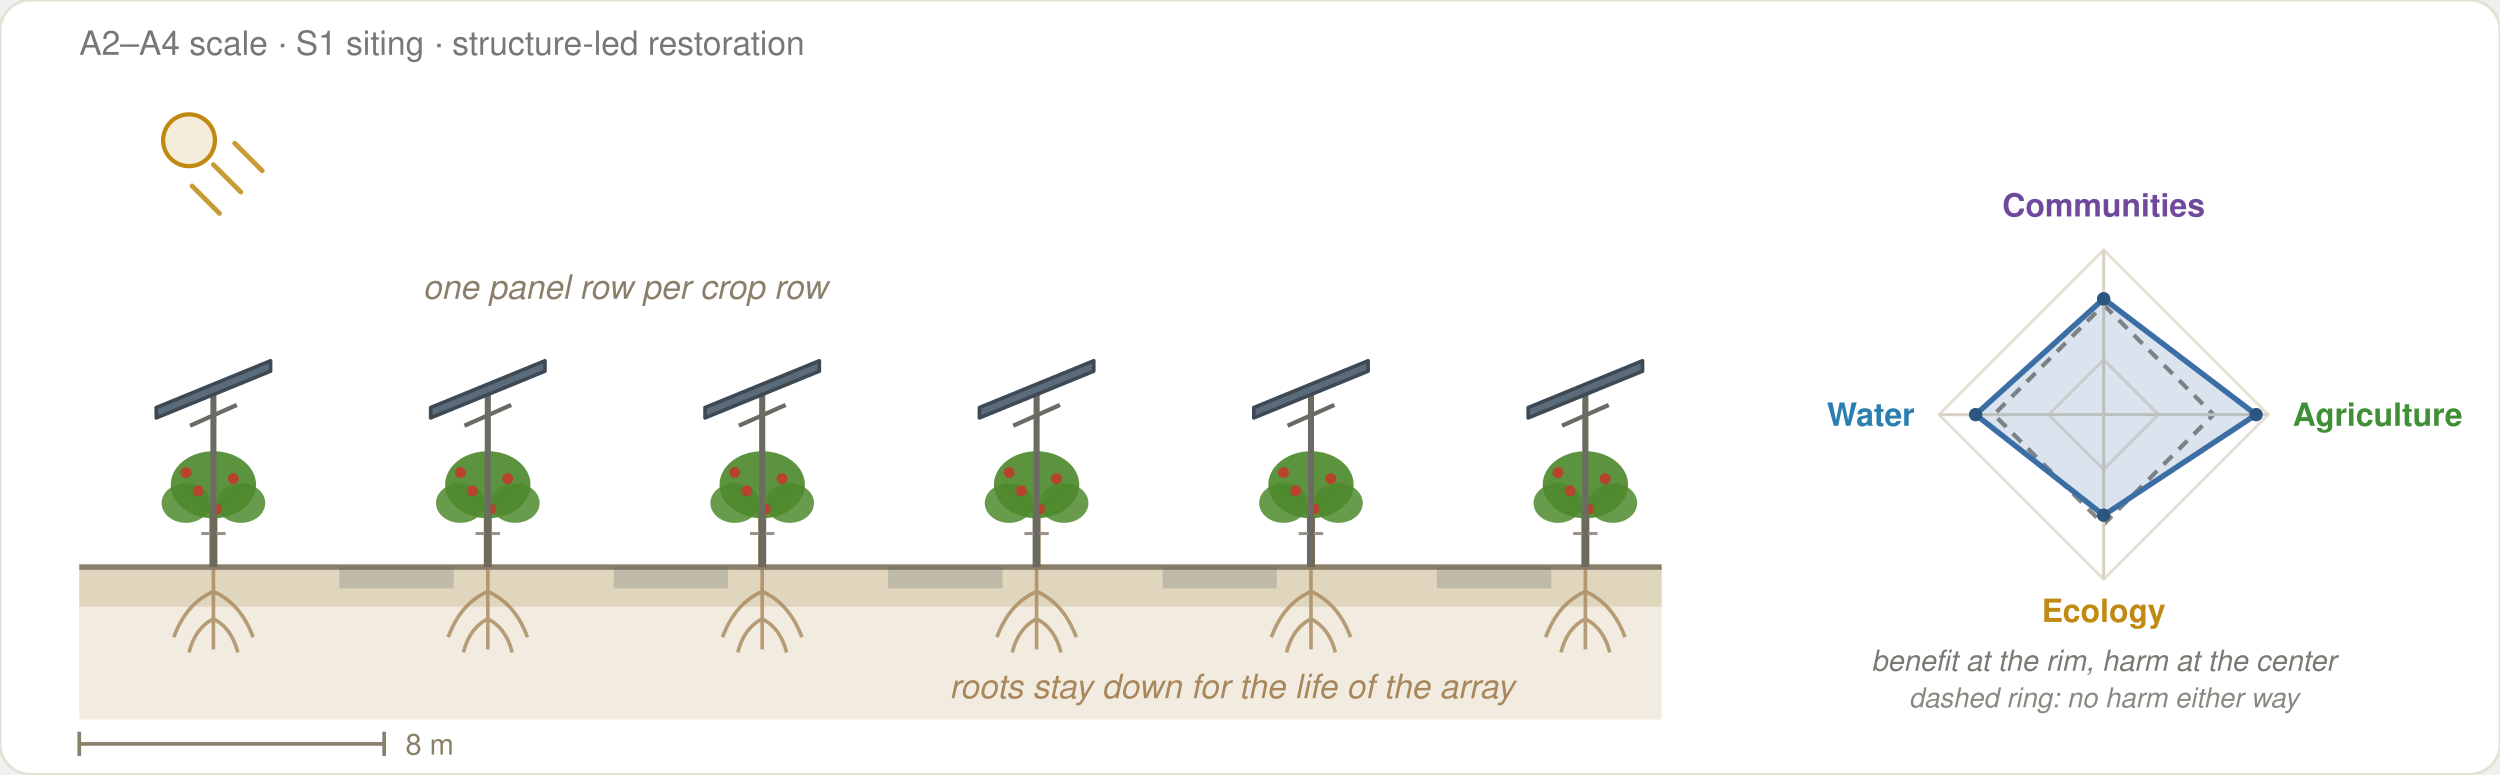
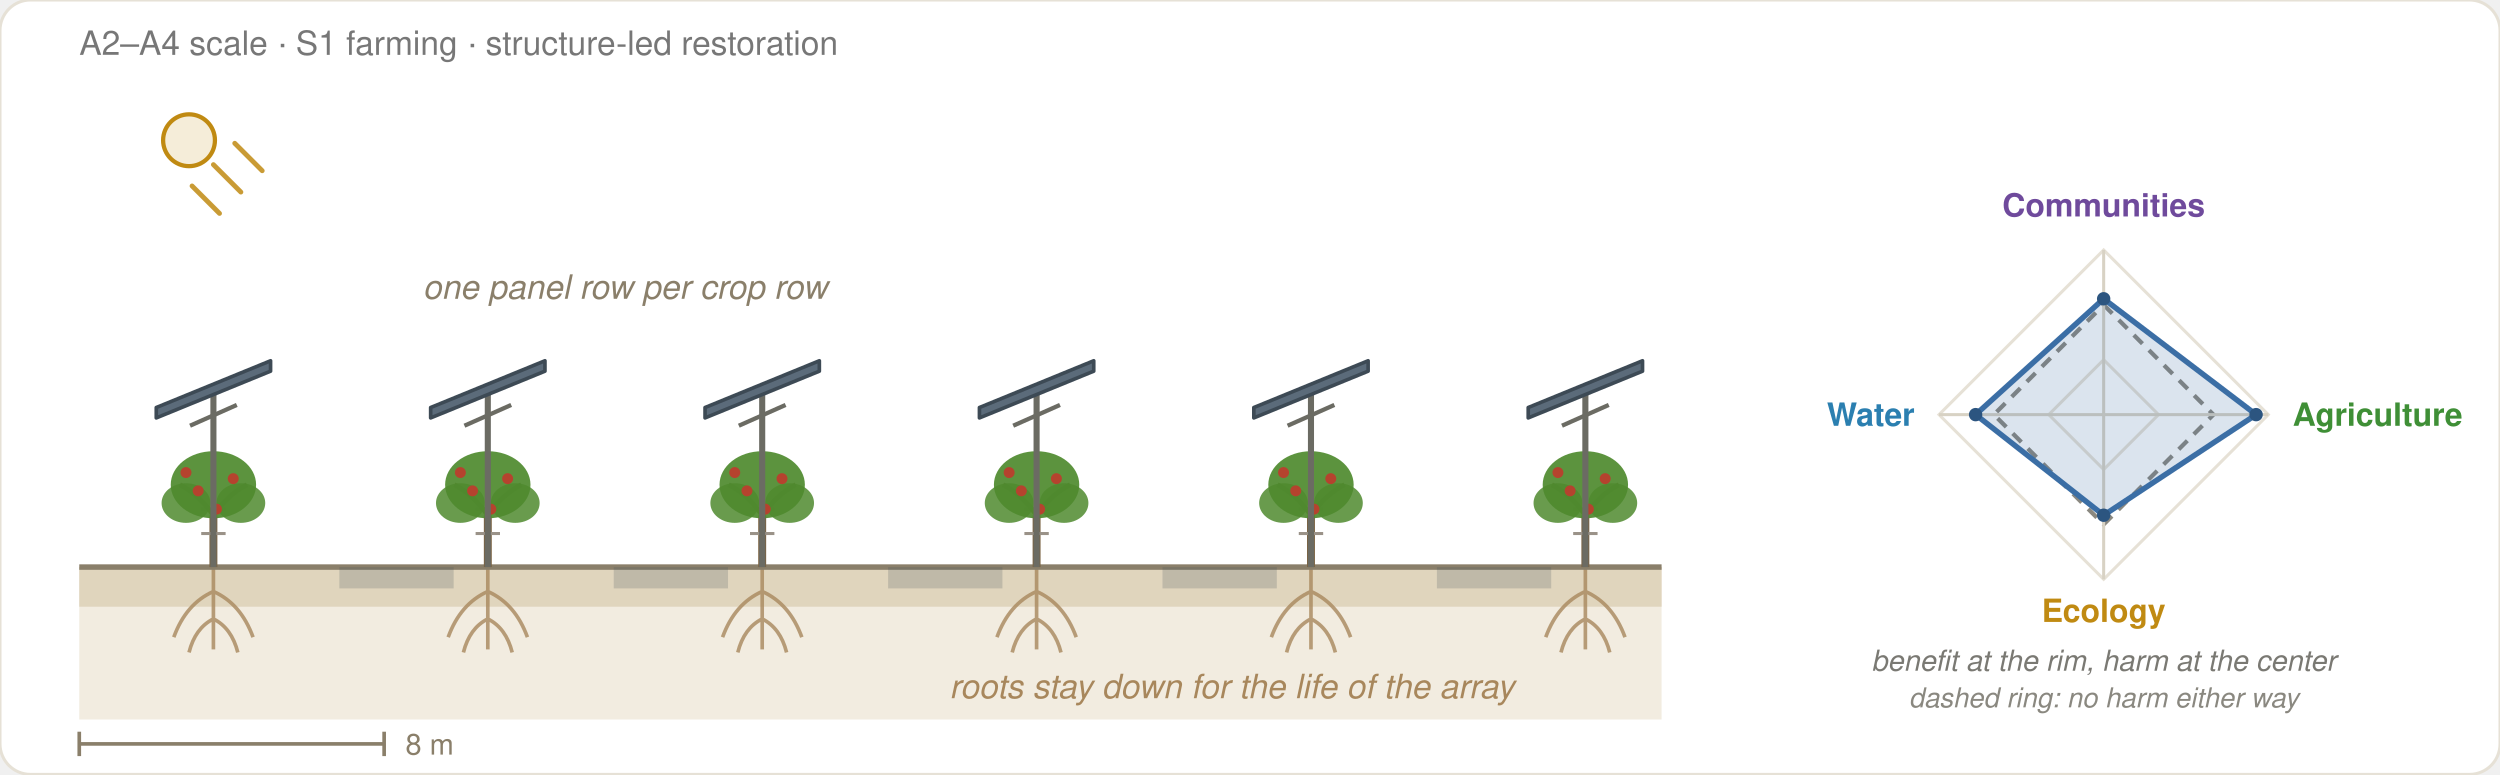
<svg xmlns="http://www.w3.org/2000/svg" viewBox="0 14 820 254" width="820" height="254" font-family="Helvetica, Arial, sans-serif" role="img">
  <defs>
    <g id="module">
      <line x1="-9" y1="16" x2="9" y2="8" stroke="#6b6b63" stroke-width="1.4" vector-effect="non-scaling-stroke" />
      <polygon points="-22,9 22,-9 22,-5 -22,13" fill="#5b6b7a" stroke="#3d4a55" stroke-width="1.2" stroke-linejoin="round" vector-effect="non-scaling-stroke" />
    </g>
    <g id="perennial">
      <line x1="0" y1="0" x2="0" y2="-17" stroke="#7a6242" stroke-width="2.6" />
      <path d="M-4,-11 h8 M-4,-19 h8" stroke="#9a9288" stroke-width="1" fill="none" />
      <path d="M0,-17 q-5,-7 -11,-10 M0,-17 q5,-7 11,-10" stroke="#7a6242" stroke-width="1.6" fill="none" />
      <ellipse cx="0" cy="-27" rx="14" ry="11" fill="#4f8a2e" fill-opacity="0.92" />
      <ellipse cx="-9" cy="-21" rx="8" ry="6.5" fill="#4f8a2e" fill-opacity="0.85" />
      <ellipse cx="9" cy="-21" rx="8" ry="6.5" fill="#4f8a2e" fill-opacity="0.85" />
      <circle cx="-5" cy="-25" r="1.8" fill="#b5432e" />
      <circle cx="6.5" cy="-29" r="1.8" fill="#b5432e" />
      <circle cx="1" cy="-19" r="1.8" fill="#b5432e" />
      <circle cx="-9" cy="-31" r="1.8" fill="#b5432e" />
    </g>
    <g id="roots">
      <path d="M0,0 v27 M0,8 q-9,4 -13,15 M0,8 q9,4 13,15 M0,17 q-6,3 -8,11 M0,17 q6,3 8,11" stroke="#a8875c" stroke-width="1.2" fill="none" opacity="0.8" />
    </g>
    <clipPath id="soilclipP">
      <path d="M26,200 L545,200 L545,250 L26,250 Z" />
    </clipPath>
    <clipPath id="bandclipP">
      <path d="M26,196 L545,196 L545,212 L26,212 Z" />
    </clipPath>
  </defs>
  <rect y="14" width="820" height="254" rx="10" fill="#ffffff" stroke="#e6e1d6" />
-   <text x="26" y="32" fill="#777" font-size="11">A2–A4 scale · S1 siting · structure-led restoration</text>
+   <text x="26" y="32" fill="#777" font-size="11">A2–A4 scale · S1 farming · structure-led restoration</text>
  <g stroke="#c08a12" stroke-linecap="round">
    <circle cx="62" cy="60" r="8.5" fill="#c08a12" fill-opacity="0.16" stroke-width="1.4" />
    <g stroke-width="1.6" opacity="0.85">
      <line x1="63" y1="75" x2="72" y2="84" />
      <line x1="70" y1="68" x2="79" y2="77" />
      <line x1="77" y1="61" x2="86" y2="70" />
    </g>
  </g>
  <path d="M26,200 L545,200 L545,250 L26,250 Z" fill="#f2ece0" />
  <g clip-path="url(#soilclipP)">
    <path d="M26,200 L545,200 L545,213 L26,213 Z" fill="#e0d5bd" />
    <use href="#roots" x="70" y="200" />
    <use href="#roots" x="160" y="200" />
    <use href="#roots" x="250" y="200" />
    <use href="#roots" x="340" y="200" />
    <use href="#roots" x="430" y="200" />
    <use href="#roots" x="520" y="200" />
  </g>
  <path d="M26,200 L545,200" fill="none" stroke="#8a7f6a" stroke-width="1.8" />
  <g fill="#3d4a55" opacity="0.2" clip-path="url(#bandclipP)">
    <path d="M111.3,200 h37.5 v7 h-37.5 z" />
    <path d="M201.3,200 h37.5 v7 h-37.5 z" />
    <path d="M291.3,200 h37.5 v7 h-37.5 z" />
    <path d="M381.3,200 h37.5 v7 h-37.5 z" />
    <path d="M471.3,200 h37.5 v7 h-37.5 z" />
    <path d="M561.3,200 h37.5 v7 h-37.5 z" />
  </g>
  <use href="#perennial" x="70" y="200" />
  <use href="#perennial" x="160" y="200" />
  <use href="#perennial" x="250" y="200" />
  <use href="#perennial" x="340" y="200" />
  <use href="#perennial" x="430" y="200" />
  <use href="#perennial" x="520" y="200" />
  <line x1="70" y1="200" x2="70" y2="140" stroke="#6b6b63" stroke-width="2" />
  <use href="#module" transform="translate(70,140) scale(0.852)" />
  <line x1="160" y1="200" x2="160" y2="140" stroke="#6b6b63" stroke-width="2" />
  <use href="#module" transform="translate(160,140) scale(0.852)" />
  <line x1="250" y1="200" x2="250" y2="140" stroke="#6b6b63" stroke-width="2" />
  <use href="#module" transform="translate(250,140) scale(0.852)" />
  <line x1="340" y1="200" x2="340" y2="140" stroke="#6b6b63" stroke-width="2" />
  <use href="#module" transform="translate(340,140) scale(0.852)" />
  <line x1="430" y1="200" x2="430" y2="140" stroke="#6b6b63" stroke-width="2" />
  <use href="#module" transform="translate(430,140) scale(0.852)" />
  <line x1="520" y1="200" x2="520" y2="140" stroke="#6b6b63" stroke-width="2" />
  <use href="#module" transform="translate(520,140) scale(0.852)" />
  <text x="205" y="112" fill="#8a7f6a" font-size="11" font-style="italic" text-anchor="middle">one panel row per crop row</text>
  <text x="404" y="243" fill="#a8875c" font-size="11" font-style="italic" text-anchor="middle">roots stay down for the life of the array</text>
  <g stroke="#8a7f6a" stroke-width="1.2" fill="none">
    <path d="M26,258 h100" />
    <path d="M26,254 v8" />
    <path d="M126,254 v8" />
  </g>
  <text x="133" y="261.5" fill="#8a7f6a" font-size="9.5">8 m</text>
  <polygon points="690,132 708,150 690,168 672,150" fill="none" stroke="#e6e1d6" stroke-width="1" />
  <polygon points="690,114 726,150 690,186 654,150" fill="none" stroke="#8a8880" stroke-width="1.4" stroke-dasharray="4 3" />
  <polygon points="690,96 744,150 690,204 636,150" fill="none" stroke="#e6e1d6" stroke-width="1" />
  <line x1="690" y1="150" x2="690" y2="96" stroke="#d8d2c4" stroke-width="1" />
  <line x1="690" y1="150" x2="744" y2="150" stroke="#d8d2c4" stroke-width="1" />
  <line x1="690" y1="150" x2="690" y2="204" stroke="#d8d2c4" stroke-width="1" />
  <line x1="690" y1="150" x2="636" y2="150" stroke="#d8d2c4" stroke-width="1" />
  <text x="690" y="85" fill="#6f4a9c" font-size="10.5" font-weight="600" text-anchor="middle">Communities</text>
  <text x="752" y="150" fill="#3f8f36" font-size="10.5" font-weight="600" text-anchor="start" dominant-baseline="middle">Agriculture</text>
  <text x="690" y="218" fill="#c08a12" font-size="10.5" font-weight="600" text-anchor="middle">Ecology</text>
  <text x="628" y="150" fill="#2b7fb0" font-size="10.5" font-weight="600" text-anchor="end" dominant-baseline="middle">Water</text>
  <polygon points="690,112 740,150 690,183 648,150" fill="#3b6ea5" fill-opacity="0.18" stroke="#3b6ea5" stroke-width="1.8" />
  <circle cx="690" cy="112" r="2.2" fill="#2c5580" />
  <circle cx="740" cy="150" r="2.2" fill="#2c5580" />
  <circle cx="690" cy="183" r="2.2" fill="#2c5580" />
  <circle cx="648" cy="150" r="2.2" fill="#2c5580" />
  <text x="690" y="234" fill="#7a7973" font-size="9.5" font-style="italic" text-anchor="middle">benefit at the rim, harm at the center</text>
  <text x="690" y="246" fill="#8a8880" font-size="9" font-style="italic" text-anchor="middle">dashed ring: no harm either way</text>
</svg>
